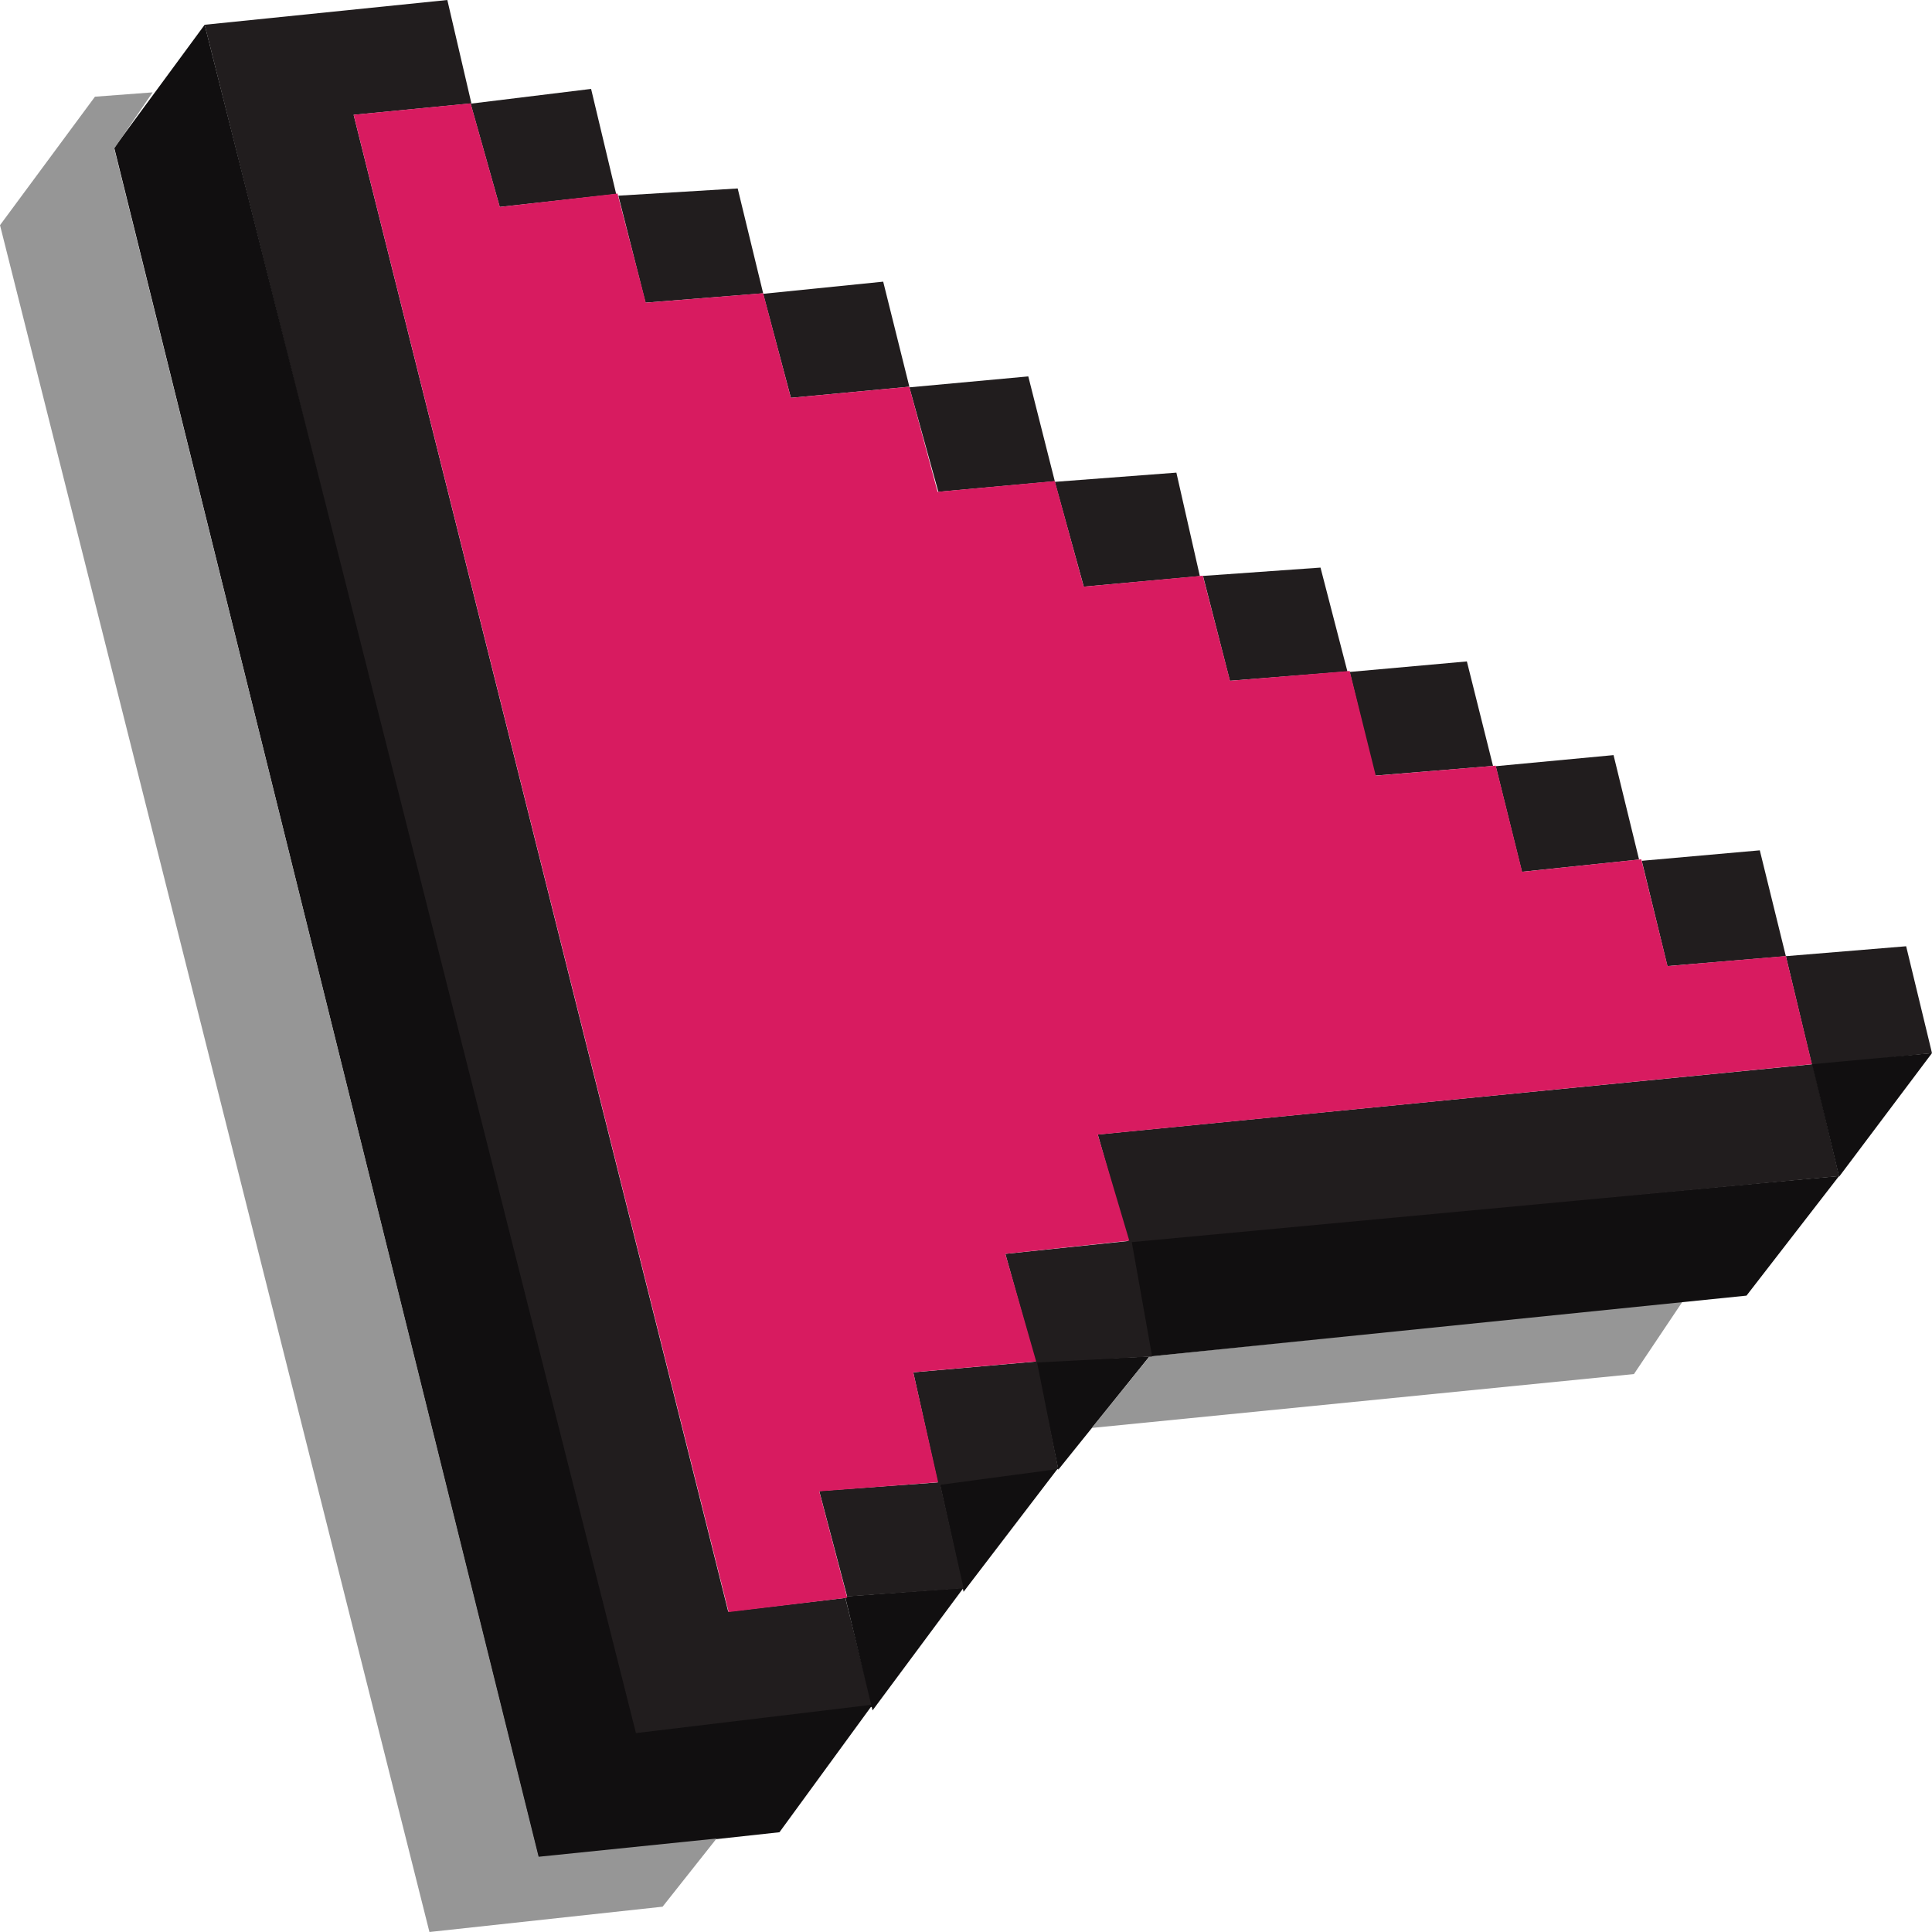
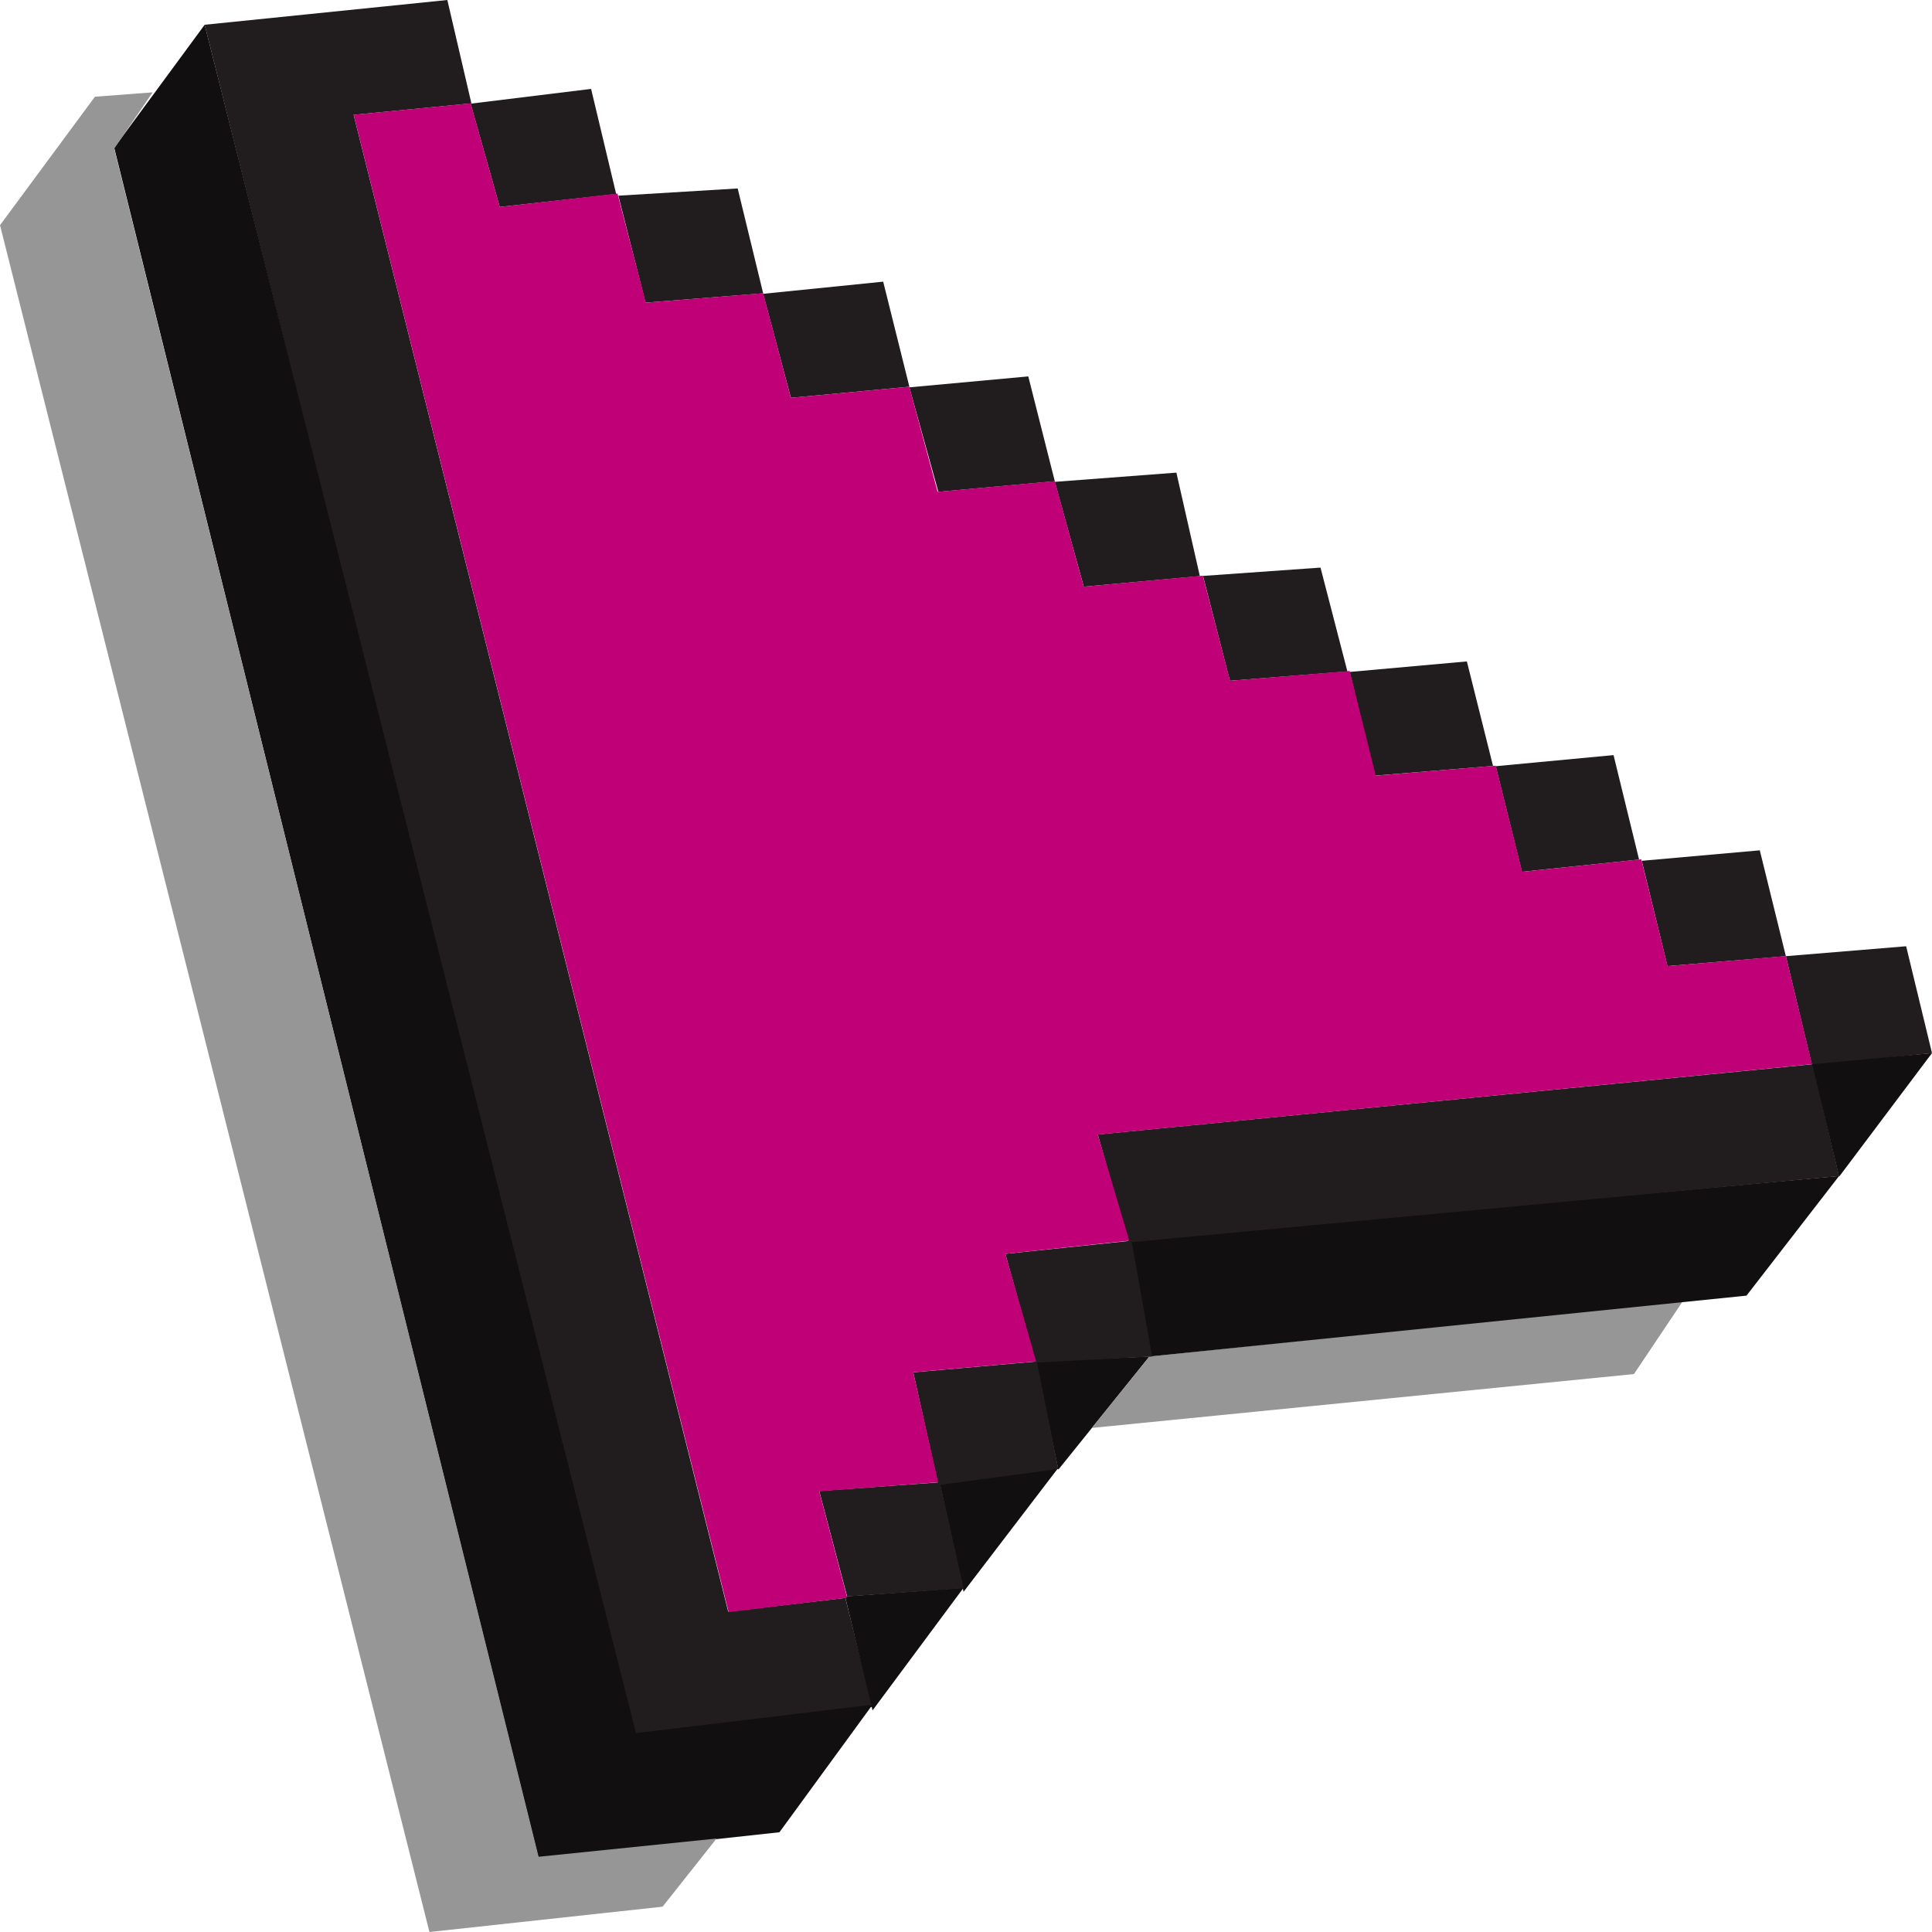
<svg xmlns="http://www.w3.org/2000/svg" width="64" height="64" viewBox="0 0 64 64" version="1.1" xml:space="preserve" style="fill-rule:evenodd;clip-rule:evenodd;stroke-linejoin:round;stroke-miterlimit:2;">
  <g transform="matrix(0.0800672,0,0,0.0735382,-81.89,-12.7614)">
    <path d="M1107.44,184.69L1207.84,173.535L1217.8,220.099L1169.07,225.256L1324.05,899.523L1372.5,893.341L1383.77,942.413L1285.18,955.492L1107.44,184.69Z" style="fill:rgb(33,29,30);" />
  </g>
  <g transform="matrix(0.0800672,0,0,0.0735382,-81.89,-12.7614)">
    <path d="M1070.02,240.087L1107.44,184.69L1285.88,954.226L1383.77,941.426L1345.25,998.894L1245.6,1010.7L1070.02,240.087Z" style="fill:rgb(17,15,16);" />
  </g>
  <g transform="matrix(0.0800672,0,0,0.0735382,-81.89,-12.7614)">
    <path d="M1372.4,892.684L1383.77,944.009L1421.43,888.758L1372.4,892.684Z" style="fill:rgb(17,15,16);" />
  </g>
  <g transform="matrix(0.0800672,0,0,0.0735382,-81.89,-12.7614)">
    <path d="M1421.43,890.581L1411.45,841.24L1460.68,834.664L1421.43,890.581Z" style="fill:rgb(17,15,16);" />
  </g>
  <g transform="matrix(0.0800672,0,0,0.0735382,-81.89,-12.7614)">
    <path d="M1460.62,835.576L1451.26,786.824L1498.31,784.596L1460.62,835.576Z" style="fill:rgb(17,15,16);" />
  </g>
  <g transform="matrix(0.0800672,0,0,0.0735382,-81.89,-12.7614)">
    <path d="M1474.47,816.767L1498.31,784.596L1719.14,759.434L1698.78,792.498L1474.47,816.767Z" style="fill:rgb(150,150,150);" />
  </g>
  <g transform="matrix(0.0800672,0,0,0.0735382,-81.89,-12.7614)">
    <path d="M1498.31,784.596L1489.62,732.407L1783.65,703.281L1745.35,757.169L1498.31,784.596Z" style="fill:rgb(17,15,16);" />
  </g>
  <g transform="matrix(0.0800672,0,0,0.0735382,-81.89,-12.7614)">
    <path d="M1022.77,274.964L1062.05,217.096L1085.91,215.138L1070.02,240.479L1245.6,1009.94L1319.23,1001.73L1296.9,1032.43L1200.44,1043.83L1022.77,274.964Z" style="fill:rgb(150,150,150);" />
  </g>
  <g transform="matrix(0.0800672,0,0,0.0735382,-81.89,-12.7614)">
    <path d="M1267.32,213.584L1277.7,260.939L1229.52,266.754L1217.47,220.231L1267.32,213.584Z" style="fill:rgb(33,29,30);" />
  </g>
  <g transform="matrix(0.0800672,0,0,0.0735382,-81.89,-12.7614)">
    <path d="M1289.83,309.874L1278.6,261.681L1327.97,258.427L1338.51,305.661L1289.83,309.874Z" style="fill:rgb(33,29,30);" />
  </g>
  <g transform="matrix(0.0800672,0,0,0.0735382,-81.89,-12.7614)">
    <path d="M1349.98,352.74L1338.51,305.884L1388.17,300.412L1399,347.736L1349.98,352.74Z" style="fill:rgb(33,29,30);" />
  </g>
  <g transform="matrix(0.0800672,0,0,0.0735382,-81.89,-12.7614)">
    <path d="M1410.99,395.075L1399,348.015L1448.2,343.09L1459.17,390.314L1410.99,395.075Z" style="fill:rgb(33,29,30);" />
  </g>
  <g transform="matrix(0.0800672,0,0,0.0735382,-81.89,-12.7614)">
    <path d="M1471.15,437.805L1459.17,390.592L1509.47,386.438L1519.18,433.054L1471.15,437.805Z" style="fill:rgb(33,29,30);" />
  </g>
  <g transform="matrix(0.0800672,0,0,0.0735382,-81.89,-12.7614)">
    <path d="M1531.61,480.194L1520.52,433.121L1519.87,433.013L1569.1,429.213L1580.23,475.996L1531.61,480.194Z" style="fill:rgb(33,29,30);" />
  </g>
  <g transform="matrix(0.0800672,0,0,0.0735382,-81.89,-12.7614)">
    <path d="M1591.57,522.935L1581.17,476.219L1629.66,471.482L1640.48,518.569L1591.57,522.935Z" style="fill:rgb(33,29,30);" />
  </g>
  <g transform="matrix(0.0800672,0,0,0.0735382,-81.89,-12.7614)">
    <path d="M1652.44,566.241L1641.59,518.68L1690.34,513.685L1700.9,560.735L1652.44,566.241Z" style="fill:rgb(33,29,30);" />
  </g>
  <g transform="matrix(0.0800672,0,0,0.0735382,-81.89,-12.7614)">
    <path d="M1712.63,608.717L1702.01,561.293L1750.85,556.576L1761.63,604.259L1712.63,608.717Z" style="fill:rgb(33,29,30);" />
  </g>
  <g transform="matrix(0.0800672,0,0,0.0735382,-81.89,-12.7614)">
    <path d="M1772.5,653.612L1761.63,604.259L1811.4,599.787L1822.09,647.915L1772.5,653.612Z" style="fill:rgb(33,29,30);" />
  </g>
  <g transform="matrix(0.0800672,0,0,0.0735382,-81.89,-12.7614)">
    <path d="M1476.95,684.588L1489.62,733.204L1783.65,703.33L1772.74,652.921L1476.95,684.588Z" style="fill:rgb(33,29,30);" />
  </g>
  <g transform="matrix(0.0800672,0,0,0.0735382,-81.89,-12.7614)">
    <path d="M1438.71,738.36L1451.26,787.324L1499.44,784.596L1490.92,732.407L1438.71,738.36Z" style="fill:rgb(33,29,30);" />
  </g>
  <g transform="matrix(0.0800672,0,0,0.0735382,-81.89,-12.7614)">
    <path d="M1400.61,791.725L1410.97,842.506L1460.62,835.258L1451.75,786.824L1400.61,791.725Z" style="fill:rgb(33,29,30);" />
  </g>
  <g transform="matrix(0.0800672,0,0,0.0735382,-81.89,-12.7614)">
    <path d="M1361.71,845.175L1373.25,892.684L1421.43,889.01L1411.59,841.24L1361.71,845.175Z" style="fill:rgb(33,29,30);" />
  </g>
  <g transform="matrix(0.0800672,0,0,0.0735382,-81.89,-12.7614)">
    <path d="M1772.5,652.921L1783.65,703.608L1822.09,647.915L1772.5,652.921Z" style="fill:rgb(17,15,16);" />
  </g>
  <g transform="matrix(0.0800672,0,0,0.0735382,-81.89,-12.7614)">
-     <path d="M1373.29,893.254L1324.22,899.715L1169.08,225.239L1217.47,220.093L1229.55,266.754L1278.24,260.721L1289.95,309.874L1338.51,305.619L1349.96,352.74L1398.96,347.735L1410.69,395.075L1459.17,390.241L1471.12,437.805L1520.41,432.86L1531.66,480.194L1581.17,475.783L1591.96,522.935L1641.59,518.442L1652.53,566.241L1701.81,560.602L1712.67,608.717L1761.63,604.196L1772.43,652.921L1476.95,684.639L1489.99,732.407L1438.71,738.351L1451.47,786.824L1400.61,791.705L1410.91,841.24L1361.71,845.321L1373.29,893.254Z" style="fill:rgb(216,27,96);" />
+     <path d="M1373.29,893.254L1324.22,899.715L1169.08,225.239L1217.47,220.093L1229.55,266.754L1278.24,260.721L1289.95,309.874L1338.51,305.619L1349.96,352.74L1398.96,347.735L1410.69,395.075L1459.17,390.241L1471.12,437.805L1520.41,432.86L1531.66,480.194L1581.17,475.783L1591.96,522.935L1641.59,518.442L1652.53,566.241L1701.81,560.602L1712.67,608.717L1761.63,604.196L1772.43,652.921L1476.95,684.639L1489.99,732.407L1438.71,738.351L1451.47,786.824L1400.61,791.705L1410.91,841.24L1361.71,845.321L1373.29,893.254Z" style="fill:rgb(192,0,118);" />
  </g>
</svg>
